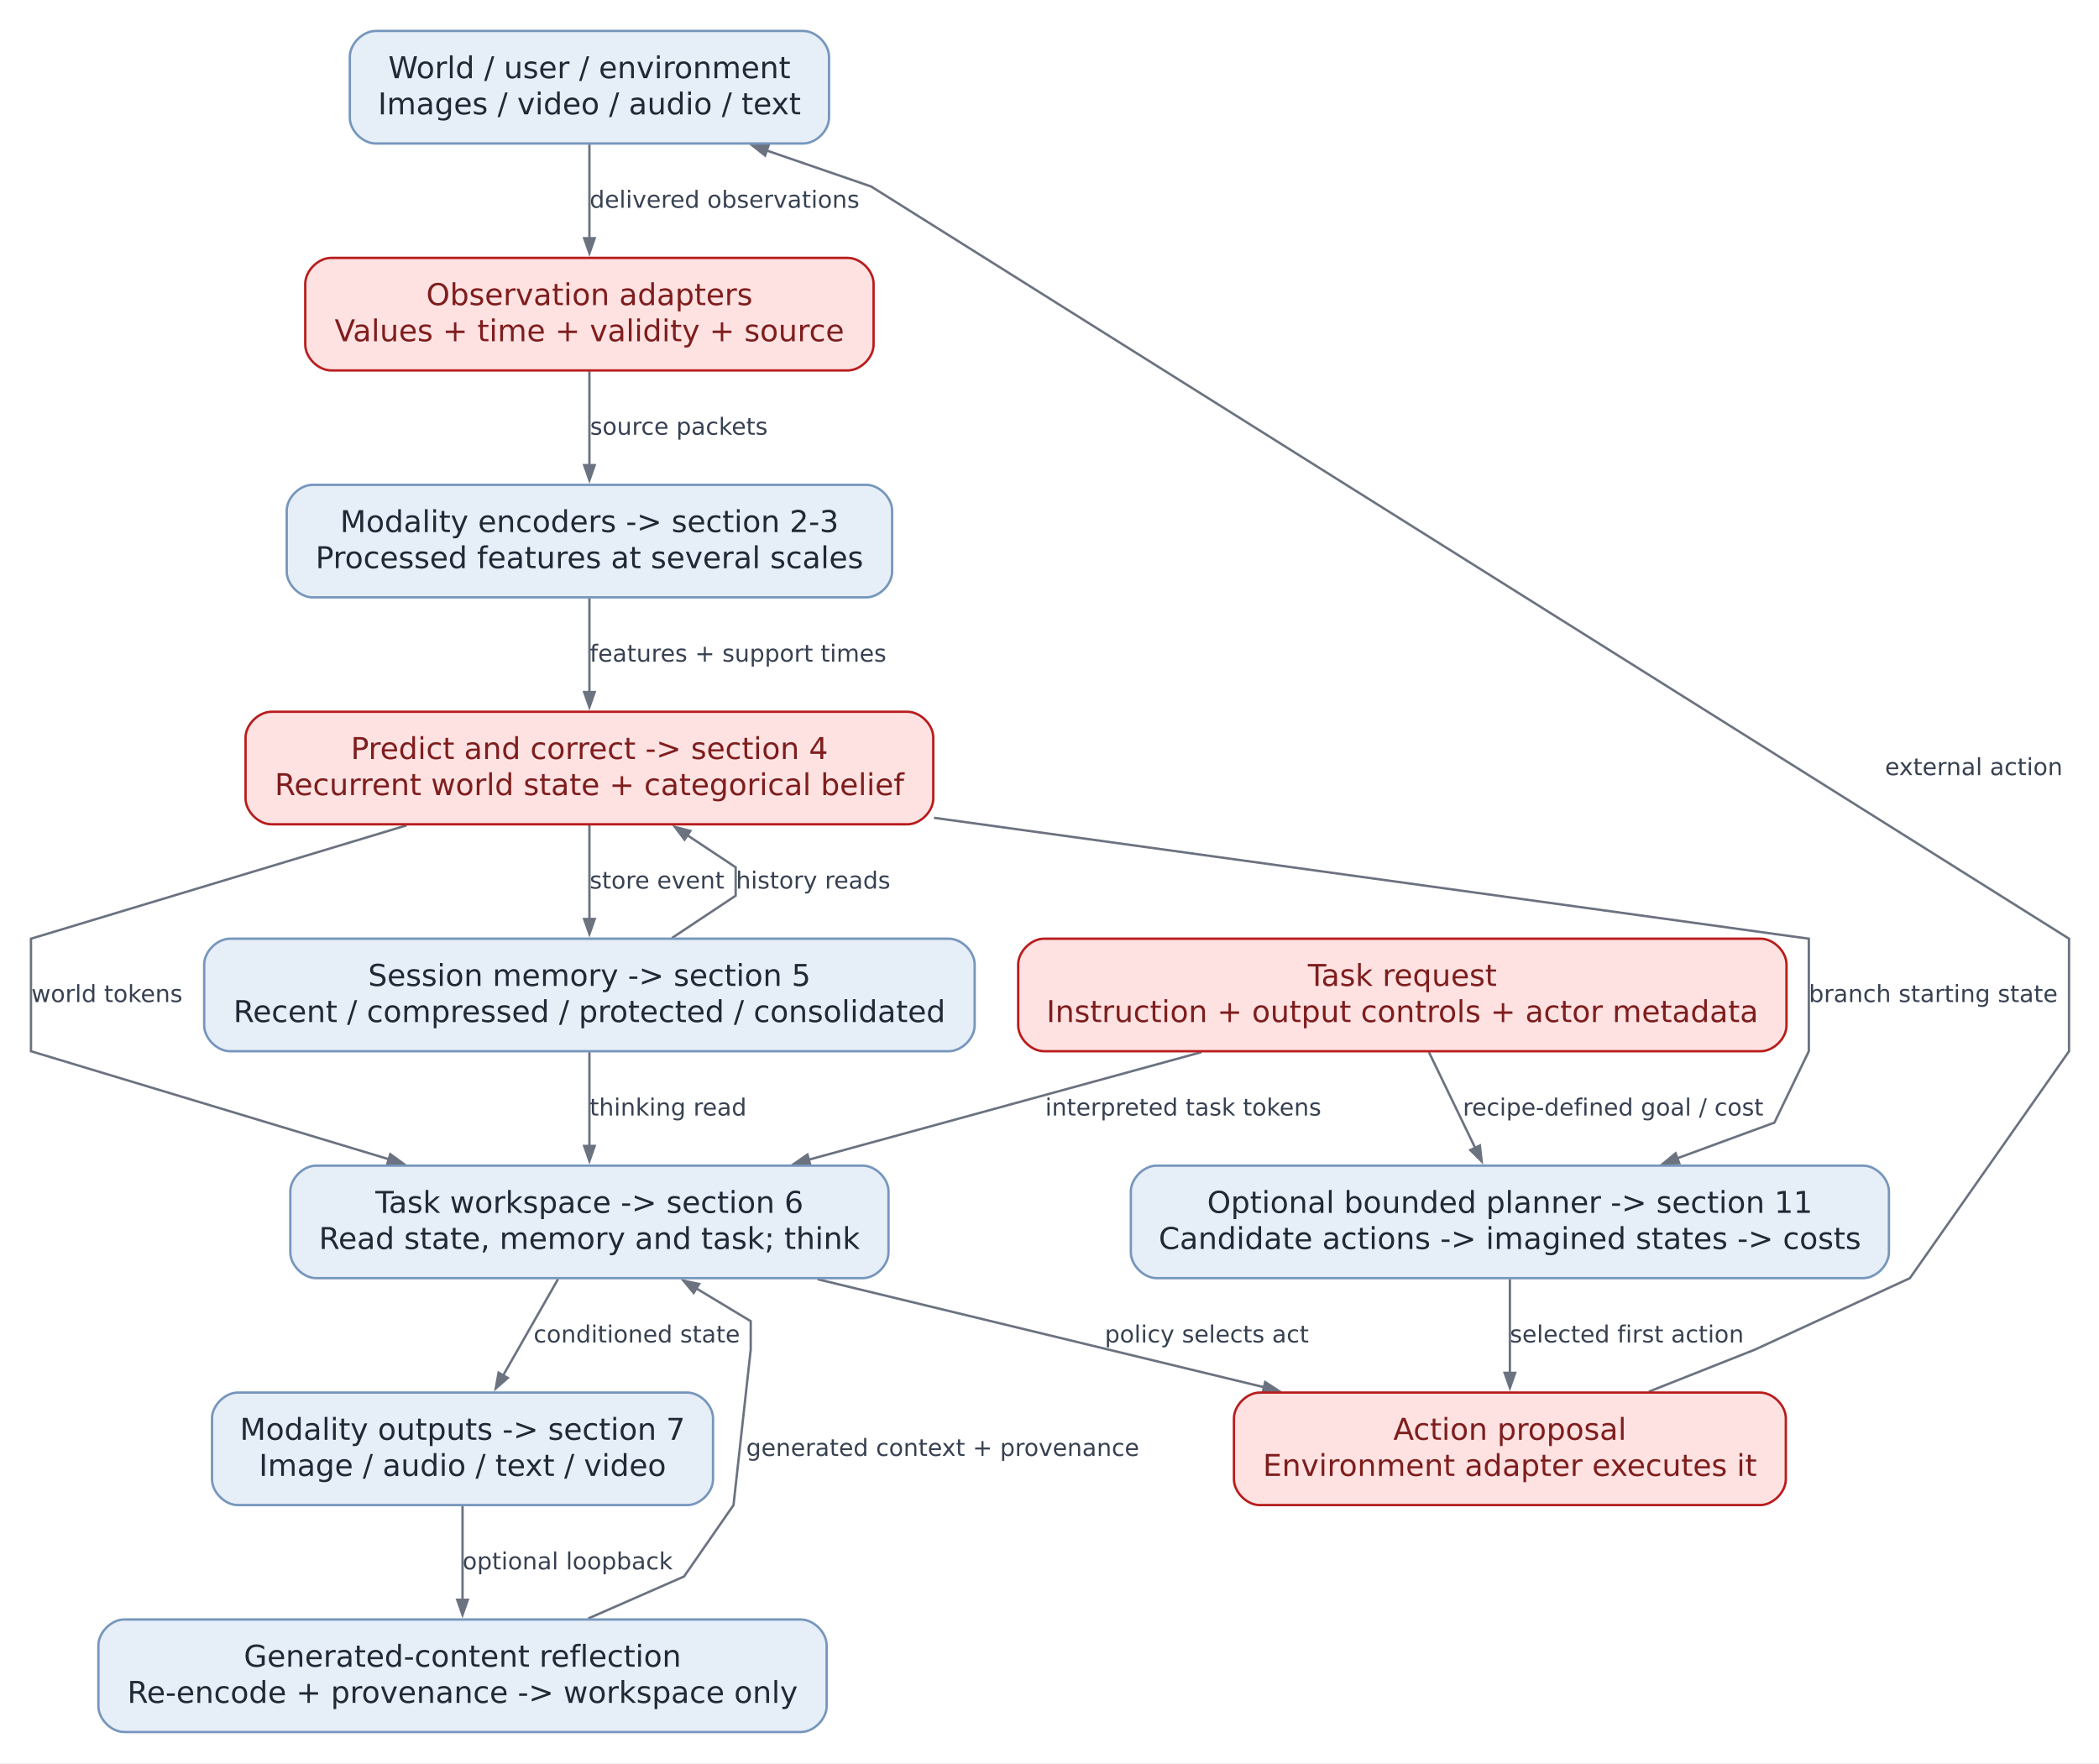
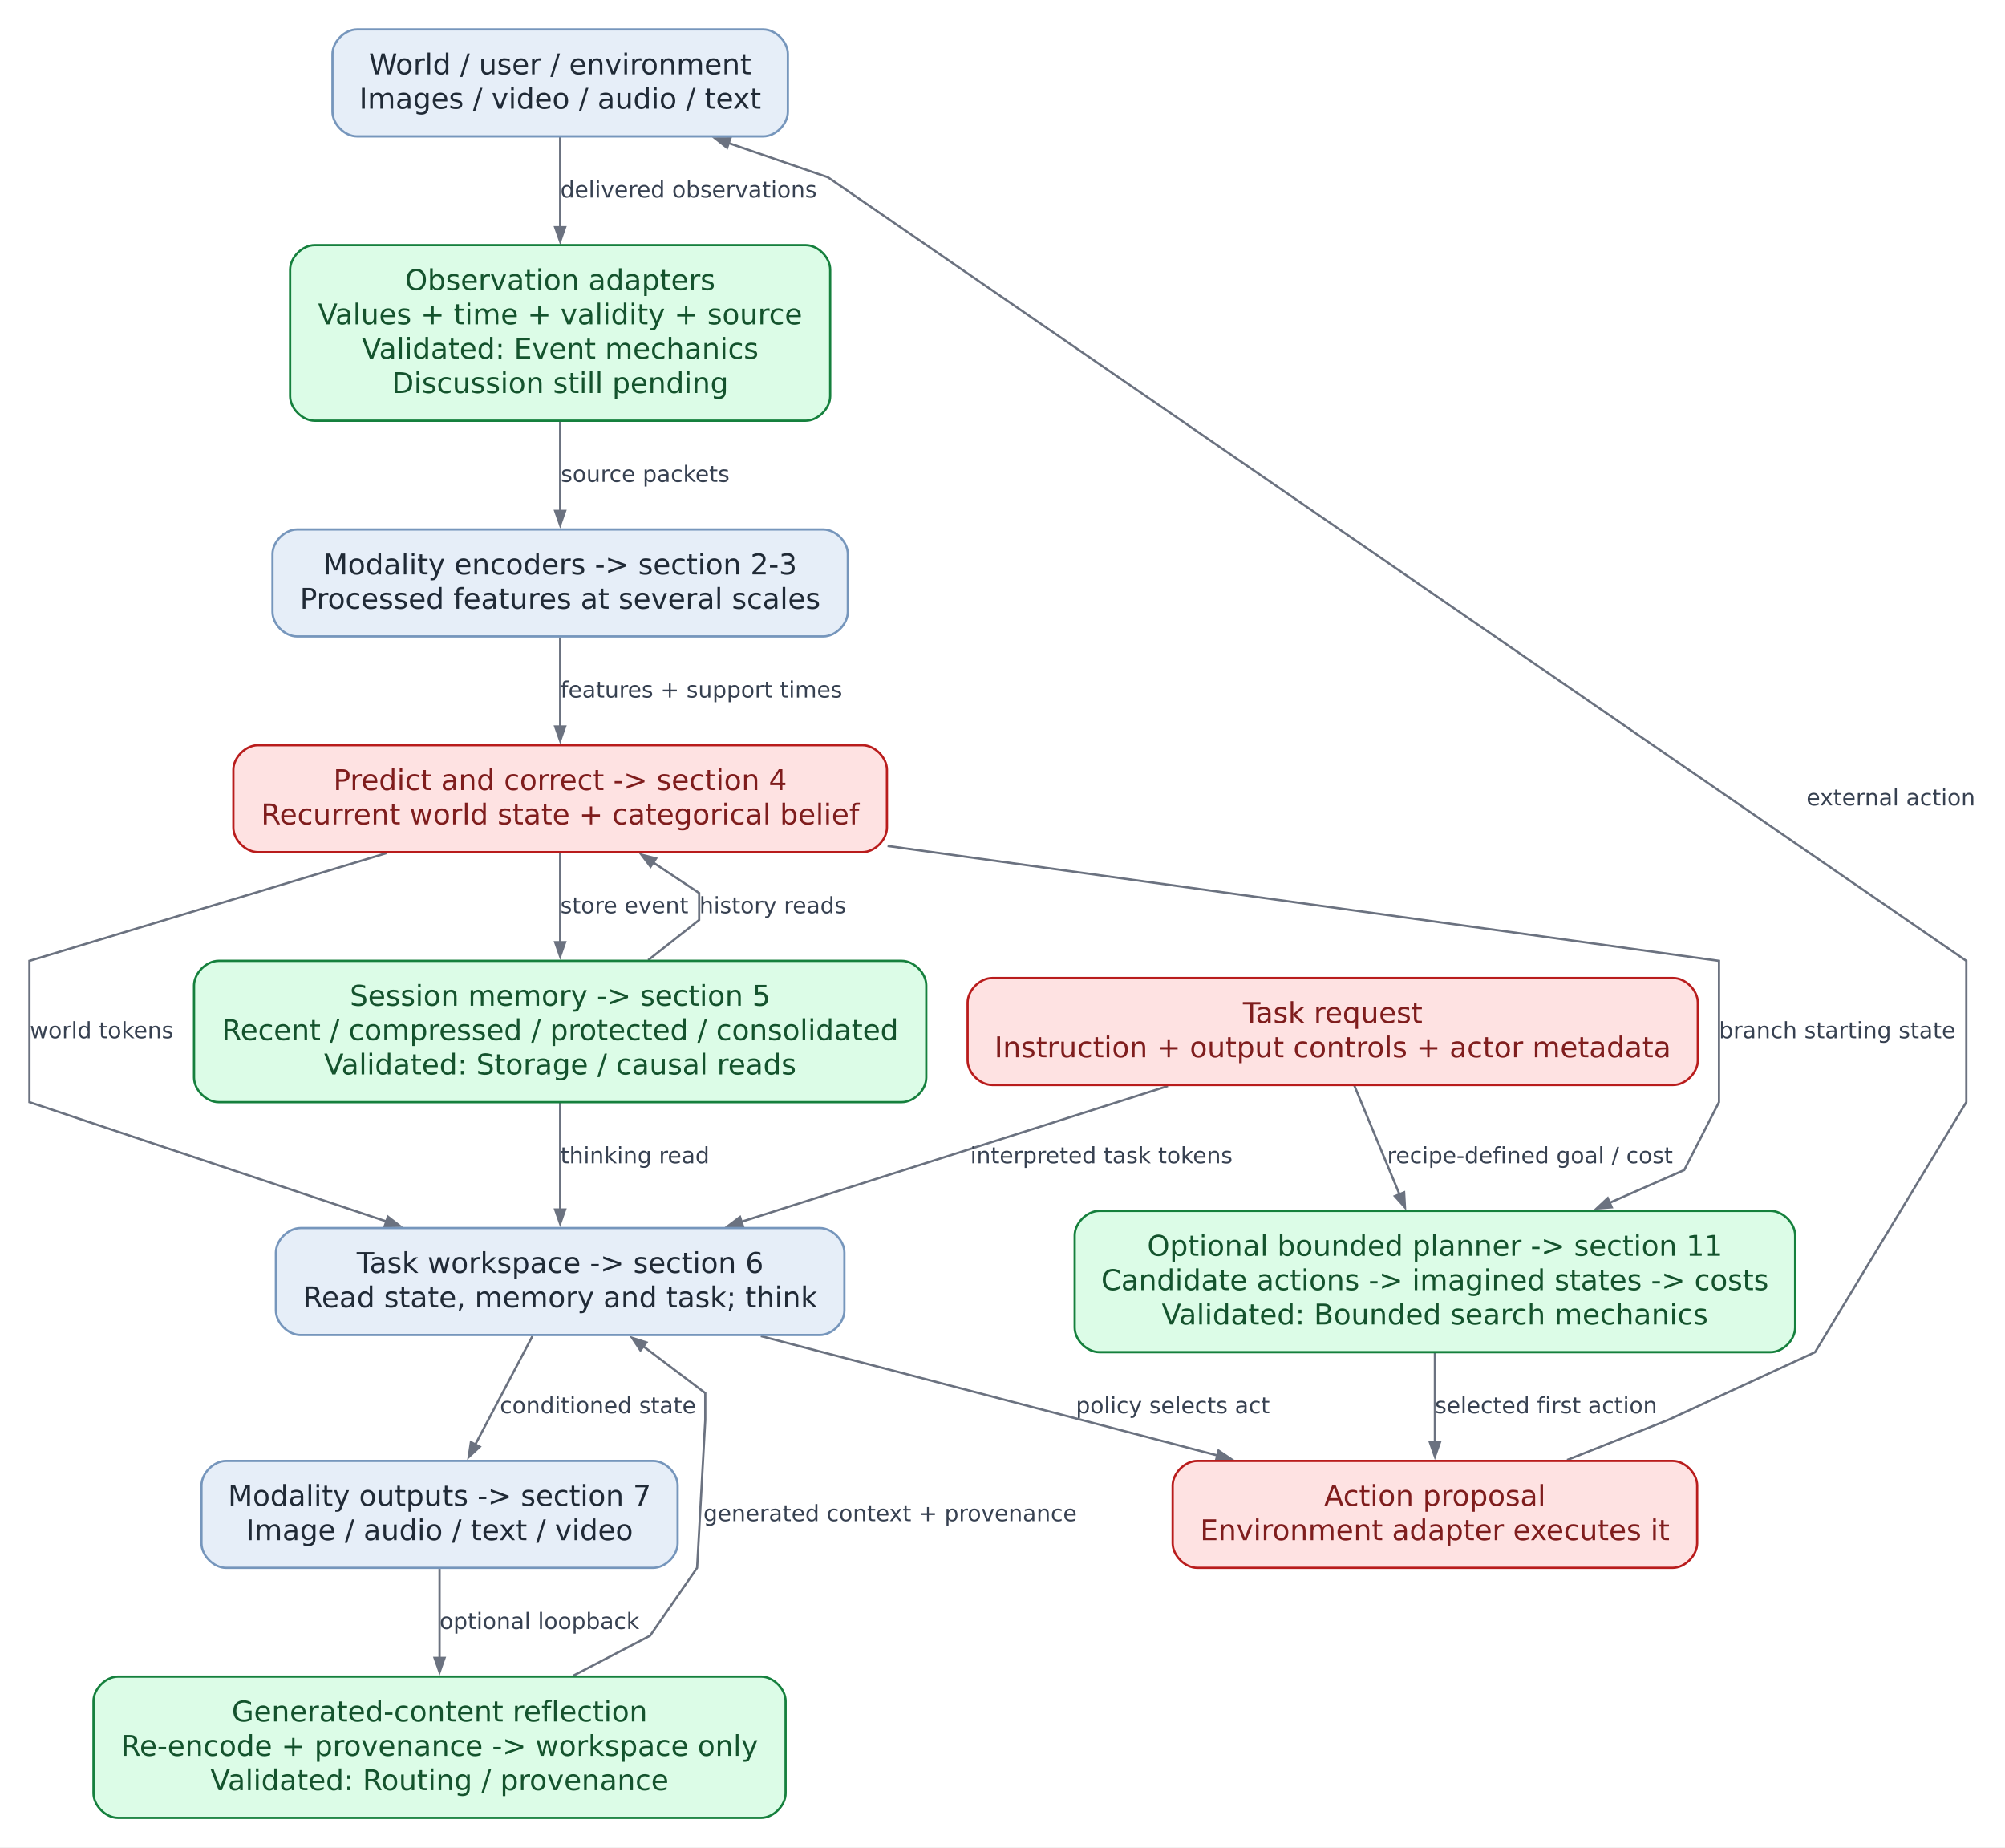
- <svg xmlns="http://www.w3.org/2000/svg" width="976pt" height="820pt" viewBox="0.00 0.00 976.00 820.00">
-   <g id="01-overview-graph0" class="graph" transform="scale(1 1) rotate(0) translate(14.4 805.36)">
-     <polygon fill="white" stroke="none" points="-14.4,14.4 -14.4,-805.36 962.07,-805.36 962.07,14.4 -14.4,14.4" />
+ <svg xmlns="http://www.w3.org/2000/svg" width="981pt" height="904pt" viewBox="0.00 0.00 981.00 904.00">
+   <g id="01-overview-graph0" class="graph" transform="scale(1 1) rotate(0) translate(14.4 889.36)">
+     <polygon fill="white" stroke="none" points="-14.4,14.4 -14.4,-889.36 966.65,-889.36 966.65,14.4 -14.4,14.4" />
    <g id="01-overview-edge1" class="edge">
-       <path fill="none" stroke="#6b7280" stroke-width="1.1" d="M259.67,-738.21C259.67,-725.02 259.67,-708.76 259.67,-694.5" />
-       <polygon fill="#6b7280" stroke="#6b7280" stroke-width="1.1" points="262.12,-694.6 259.67,-687.6 257.22,-694.6 262.12,-694.6" />
-       <text xml:space="preserve" text-anchor="middle" x="322.51" y="-708.74" font-family="DejaVu Sans" font-size="11.00" fill="#374151">delivered observations</text>
+       <path fill="none" stroke="#6b7280" stroke-width="1.1" d="M259.67,-822.28C259.67,-809.36 259.67,-793.21 259.67,-777.91" />
+       <polygon fill="#6b7280" stroke="#6b7280" stroke-width="1.1" points="262.12,-778.2 259.67,-771.2 257.22,-778.2 262.12,-778.2" />
+       <text xml:space="preserve" text-anchor="middle" x="322.51" y="-792.74" font-family="DejaVu Sans" font-size="11.00" fill="#374151">delivered observations</text>
    </g>
    <g id="01-overview-edge2" class="edge">
-       <path fill="none" stroke="#6b7280" stroke-width="1.1" d="M259.67,-632.69C259.67,-619.5 259.67,-603.24 259.67,-588.98" />
-       <polygon fill="#6b7280" stroke="#6b7280" stroke-width="1.1" points="262.12,-589.08 259.67,-582.08 257.22,-589.08 262.12,-589.08" />
-       <text xml:space="preserve" text-anchor="middle" x="301.28" y="-603.22" font-family="DejaVu Sans" font-size="11.00" fill="#374151">source packets</text>
+       <path fill="none" stroke="#6b7280" stroke-width="1.1" d="M259.67,-683.06C259.67,-668.74 259.67,-652.95 259.67,-639.35" />
+       <polygon fill="#6b7280" stroke="#6b7280" stroke-width="1.1" points="262.12,-639.43 259.67,-632.43 257.22,-639.43 262.12,-639.43" />
+       <text xml:space="preserve" text-anchor="middle" x="301.28" y="-653.62" font-family="DejaVu Sans" font-size="11.00" fill="#374151">source packets</text>
    </g>
    <g id="01-overview-edge3" class="edge">
-       <path fill="none" stroke="#6b7280" stroke-width="1.1" d="M259.67,-527.17C259.67,-513.98 259.67,-497.72 259.67,-483.46" />
-       <polygon fill="#6b7280" stroke="#6b7280" stroke-width="1.1" points="262.12,-483.56 259.67,-476.56 257.22,-483.56 262.12,-483.56" />
-       <text xml:space="preserve" text-anchor="middle" x="328.77" y="-497.7" font-family="DejaVu Sans" font-size="11.00" fill="#374151">features + support times</text>
+       <path fill="none" stroke="#6b7280" stroke-width="1.1" d="M259.67,-577.57C259.67,-564.38 259.67,-548.12 259.67,-533.86" />
+       <polygon fill="#6b7280" stroke="#6b7280" stroke-width="1.1" points="262.12,-533.96 259.67,-526.96 257.22,-533.96 262.12,-533.96" />
+       <text xml:space="preserve" text-anchor="middle" x="328.77" y="-548.1" font-family="DejaVu Sans" font-size="11.00" fill="#374151">features + support times</text>
    </g>
    <g id="01-overview-edge4" class="edge">
-       <path fill="none" stroke="#6b7280" stroke-width="1.1" d="M259.67,-421.65C259.67,-408.46 259.67,-392.2 259.67,-377.94" />
-       <polygon fill="#6b7280" stroke="#6b7280" stroke-width="1.1" points="262.12,-378.04 259.67,-371.04 257.22,-378.04 262.12,-378.04" />
-       <text xml:space="preserve" text-anchor="middle" x="291.11" y="-392.18" font-family="DejaVu Sans" font-size="11.00" fill="#374151">store event</text>
+       <path fill="none" stroke="#6b7280" stroke-width="1.1" d="M259.67,-471.96C259.67,-459.02 259.67,-442.97 259.67,-428.25" />
+       <polygon fill="#6b7280" stroke="#6b7280" stroke-width="1.1" points="262.12,-428.43 259.67,-421.43 257.22,-428.43 262.12,-428.43" />
+       <text xml:space="preserve" text-anchor="middle" x="291.11" y="-442.58" font-family="DejaVu Sans" font-size="11.00" fill="#374151">store event</text>
    </g>
    <g id="01-overview-edge6" class="edge">
-       <path fill="none" stroke="#6b7280" stroke-width="1.1" d="M174.64,-421.58C98.91,-398.73 0,-368.88 0,-368.88 0,-368.88 0,-316.56 0,-316.56 0,-316.56 92.08,-288.77 166.57,-266.29" />
-       <polygon fill="#6b7280" stroke="#6b7280" stroke-width="1.1" points="167.06,-268.71 173.05,-264.34 165.64,-264.02 167.06,-268.71" />
-       <text xml:space="preserve" text-anchor="middle" x="35.33" y="-339.42" font-family="DejaVu Sans" font-size="11.00" fill="#374151">world tokens</text>
+       <path fill="none" stroke="#6b7280" stroke-width="1.1" d="M174.64,-471.98C98.91,-449.13 0,-419.28 0,-419.28 0,-419.28 0,-350.16 0,-350.16 0,-350.16 98.9,-317.11 174.63,-291.81" />
+       <polygon fill="#6b7280" stroke="#6b7280" stroke-width="1.1" points="175.37,-294.15 181.23,-289.61 173.82,-289.5 175.37,-294.15" />
+       <text xml:space="preserve" text-anchor="middle" x="35.33" y="-381.42" font-family="DejaVu Sans" font-size="11.00" fill="#374151">world tokens</text>
    </g>
    <g id="01-overview-edge11" class="edge">
-       <path fill="none" stroke="#6b7280" stroke-width="1.1" d="M419.87,-425.1C587.54,-401.93 826.67,-368.88 826.67,-368.88 826.67,-368.88 826.67,-316.56 826.67,-316.56 826.67,-316.56 810.67,-283.36 810.67,-283.36 810.67,-283.36 789.93,-275.75 765.48,-266.77" />
-       <polygon fill="#6b7280" stroke="#6b7280" stroke-width="1.1" points="766.41,-264.5 759,-264.39 764.72,-269.1 766.41,-264.5" />
-       <text xml:space="preserve" text-anchor="middle" x="884.53" y="-339.42" font-family="DejaVu Sans" font-size="11.00" fill="#374151">branch starting state</text>
+       <path fill="none" stroke="#6b7280" stroke-width="1.1" d="M419.87,-475.5C587.54,-452.33 826.67,-419.28 826.67,-419.28 826.67,-419.28 826.67,-350.16 826.67,-350.16 826.67,-350.16 809.67,-316.96 809.67,-316.96 809.67,-316.96 793.54,-309.88 773.02,-300.87" />
+       <polygon fill="#6b7280" stroke="#6b7280" stroke-width="1.1" points="774.2,-298.71 766.8,-298.14 772.23,-303.2 774.2,-298.71" />
+       <text xml:space="preserve" text-anchor="middle" x="884.53" y="-381.42" font-family="DejaVu Sans" font-size="11.00" fill="#374151">branch starting state</text>
    </g>
    <g id="01-overview-edge5" class="edge">
-       <path fill="none" stroke="#6b7280" stroke-width="1.1" d="M298.04,-369.2C313.46,-379.45 327.67,-388.88 327.67,-388.88 327.67,-388.88 327.67,-402.08 327.67,-402.08 327.67,-402.08 317.56,-408.8 305.13,-417.05" />
-       <polygon fill="#6b7280" stroke="#6b7280" stroke-width="1.1" points="303.9,-414.92 299.43,-420.84 306.61,-419 303.9,-414.92" />
-       <text xml:space="preserve" text-anchor="middle" x="363.7" y="-392.18" font-family="DejaVu Sans" font-size="11.00" fill="#374151">history reads</text>
+       <path fill="none" stroke="#6b7280" stroke-width="1.1" d="M302.73,-419.64C316.23,-430.27 327.67,-439.28 327.67,-439.28 327.67,-439.28 327.67,-452.48 327.67,-452.48 327.67,-452.48 317.56,-459.2 305.13,-467.45" />
+       <polygon fill="#6b7280" stroke="#6b7280" stroke-width="1.1" points="303.9,-465.32 299.43,-471.24 306.61,-469.4 303.9,-465.32" />
+       <text xml:space="preserve" text-anchor="middle" x="363.7" y="-442.58" font-family="DejaVu Sans" font-size="11.00" fill="#374151">history reads</text>
    </g>
    <g id="01-overview-edge7" class="edge">
-       <path fill="none" stroke="#6b7280" stroke-width="1.1" d="M259.67,-316.13C259.67,-302.94 259.67,-286.68 259.67,-272.42" />
-       <polygon fill="#6b7280" stroke="#6b7280" stroke-width="1.1" points="262.12,-272.52 259.67,-265.52 257.22,-272.52 262.12,-272.52" />
-       <text xml:space="preserve" text-anchor="middle" x="296.27" y="-286.66" font-family="DejaVu Sans" font-size="11.00" fill="#374151">thinking read</text>
+       <path fill="none" stroke="#6b7280" stroke-width="1.1" d="M259.67,-349.88C259.67,-333.43 259.67,-313.7 259.67,-297.25" />
+       <polygon fill="#6b7280" stroke="#6b7280" stroke-width="1.1" points="262.12,-297.64 259.67,-290.64 257.22,-297.64 262.12,-297.64" />
+       <text xml:space="preserve" text-anchor="middle" x="296.27" y="-320.26" font-family="DejaVu Sans" font-size="11.00" fill="#374151">thinking read</text>
    </g>
    <g id="01-overview-edge9" class="edge">
-       <path fill="none" stroke="#6b7280" stroke-width="1.1" d="M245.08,-210.61C237.35,-197.05 227.77,-180.23 219.49,-165.7" />
-       <polygon fill="#6b7280" stroke="#6b7280" stroke-width="1.1" points="221.71,-164.65 216.11,-159.78 217.45,-167.07 221.71,-164.65" />
-       <text xml:space="preserve" text-anchor="middle" x="281.69" y="-181.14" font-family="DejaVu Sans" font-size="11.00" fill="#374151">conditioned state</text>
+       <path fill="none" stroke="#6b7280" stroke-width="1.1" d="M246.13,-235.72C237.81,-219.94 227.07,-199.56 218.11,-182.57" />
+       <polygon fill="#6b7280" stroke="#6b7280" stroke-width="1.1" points="220.35,-181.56 214.92,-176.51 216.01,-183.84 220.35,-181.56" />
+       <text xml:space="preserve" text-anchor="middle" x="278.15" y="-197.94" font-family="DejaVu Sans" font-size="11.00" fill="#374151">conditioned state</text>
    </g>
    <g id="01-overview-edge10" class="edge">
-       <path fill="none" stroke="#6b7280" stroke-width="1.1" d="M365.74,-210.54C428.89,-195.27 509.03,-175.89 573.55,-160.28" />
-       <polygon fill="#6b7280" stroke="#6b7280" stroke-width="1.1" points="573.89,-162.72 580.12,-158.69 572.74,-157.96 573.89,-162.72" />
-       <text xml:space="preserve" text-anchor="middle" x="546.74" y="-181.14" font-family="DejaVu Sans" font-size="11.00" fill="#374151">policy selects act</text>
+       <path fill="none" stroke="#6b7280" stroke-width="1.1" d="M357.86,-235.72C424.62,-218.27 512.9,-195.18 581.32,-177.29" />
+       <polygon fill="#6b7280" stroke="#6b7280" stroke-width="1.1" points="581.8,-179.7 587.95,-175.56 580.56,-174.96 581.8,-179.7" />
+       <text xml:space="preserve" text-anchor="middle" x="559.45" y="-197.94" font-family="DejaVu Sans" font-size="11.00" fill="#374151">policy selects act</text>
    </g>
    <g id="01-overview-edge8" class="edge">
-       <path fill="none" stroke="#6b7280" stroke-width="1.1" d="M544.23,-316.13C488.8,-300.95 418.49,-281.7 361.63,-266.12" />
-       <polygon fill="#6b7280" stroke="#6b7280" stroke-width="1.1" points="362.35,-263.78 354.95,-264.29 361.05,-268.51 362.35,-263.78" />
-       <text xml:space="preserve" text-anchor="middle" x="535.8" y="-286.66" font-family="DejaVu Sans" font-size="11.00" fill="#374151">interpreted task tokens</text>
+       <path fill="none" stroke="#6b7280" stroke-width="1.1" d="M557.04,-358.06C495.7,-338.53 411.36,-311.68 348.16,-291.57" />
+       <polygon fill="#6b7280" stroke="#6b7280" stroke-width="1.1" points="349.17,-289.32 341.76,-289.53 347.68,-293.99 349.17,-289.32" />
+       <text xml:space="preserve" text-anchor="middle" x="524.5" y="-320.26" font-family="DejaVu Sans" font-size="11.00" fill="#374151">interpreted task tokens</text>
    </g>
    <g id="01-overview-edge12" class="edge">
-       <path fill="none" stroke="#6b7280" stroke-width="1.1" d="M650.03,-316.13C656.52,-302.69 664.55,-286.06 671.53,-271.62" />
-       <polygon fill="#6b7280" stroke="#6b7280" stroke-width="1.1" points="673.71,-272.72 674.55,-265.35 669.3,-270.59 673.71,-272.72" />
-       <text xml:space="preserve" text-anchor="middle" x="735.68" y="-286.66" font-family="DejaVu Sans" font-size="11.00" fill="#374151">recipe-defined goal / cost</text>
+       <path fill="none" stroke="#6b7280" stroke-width="1.1" d="M648.27,-358.2C654.68,-342.77 663.02,-322.72 670.36,-305.04" />
+       <polygon fill="#6b7280" stroke="#6b7280" stroke-width="1.1" points="672.6,-306.05 673.02,-298.64 668.07,-304.17 672.6,-306.05" />
+       <text xml:space="preserve" text-anchor="middle" x="734.19" y="-320.26" font-family="DejaVu Sans" font-size="11.00" fill="#374151">recipe-defined goal / cost</text>
    </g>
    <g id="01-overview-edge13" class="edge">
-       <path fill="none" stroke="#6b7280" stroke-width="1.1" d="M687.67,-210.61C687.67,-197.42 687.67,-181.16 687.67,-166.9" />
-       <polygon fill="#6b7280" stroke="#6b7280" stroke-width="1.1" points="690.12,-167 687.67,-160 685.22,-167 690.12,-167" />
-       <text xml:space="preserve" text-anchor="middle" x="742.06" y="-181.14" font-family="DejaVu Sans" font-size="11.00" fill="#374151">selected first action</text>
+       <path fill="none" stroke="#6b7280" stroke-width="1.1" d="M687.67,-227.52C687.67,-213.56 687.67,-197.42 687.67,-183.45" />
+       <polygon fill="#6b7280" stroke="#6b7280" stroke-width="1.1" points="690.12,-183.73 687.67,-176.73 685.22,-183.74 690.12,-183.73" />
+       <text xml:space="preserve" text-anchor="middle" x="742.06" y="-197.94" font-family="DejaVu Sans" font-size="11.00" fill="#374151">selected first action</text>
    </g>
    <g id="01-overview-edge15" class="edge">
-       <path fill="none" stroke="#6b7280" stroke-width="1.1" d="M200.67,-105.09C200.67,-91.9 200.67,-75.64 200.67,-61.38" />
-       <polygon fill="#6b7280" stroke="#6b7280" stroke-width="1.1" points="203.12,-61.48 200.67,-54.48 198.22,-61.48 203.12,-61.48" />
-       <text xml:space="preserve" text-anchor="middle" x="249.53" y="-75.62" font-family="DejaVu Sans" font-size="11.00" fill="#374151">optional loopback</text>
+       <path fill="none" stroke="#6b7280" stroke-width="1.1" d="M200.67,-121.8C200.67,-108.86 200.67,-92.81 200.67,-78.09" />
+       <polygon fill="#6b7280" stroke="#6b7280" stroke-width="1.1" points="203.12,-78.27 200.67,-71.27 198.22,-78.27 203.12,-78.27" />
+       <text xml:space="preserve" text-anchor="middle" x="249.53" y="-92.42" font-family="DejaVu Sans" font-size="11.00" fill="#374151">optional loopback</text>
    </g>
    <g id="01-overview-edge14" class="edge">
-       <path fill="none" stroke="#6b7280" stroke-width="1.1" d="M752.33,-158.29C778.06,-168.49 801.67,-177.84 801.67,-177.84 801.67,-177.84 873.67,-211.04 873.67,-211.04 873.67,-211.04 947.67,-316.56 947.67,-316.56 947.67,-316.56 947.67,-368.88 947.67,-368.88 947.67,-368.88 390.67,-718.64 390.67,-718.64 390.67,-718.64 368.19,-726.39 341.86,-735.46" />
-       <polygon fill="#6b7280" stroke="#6b7280" stroke-width="1.1" points="341.36,-733.04 335.54,-737.64 342.96,-737.68 341.36,-733.04" />
-       <text xml:space="preserve" text-anchor="middle" x="903.39" y="-444.94" font-family="DejaVu Sans" font-size="11.00" fill="#374151">external action</text>
+       <path fill="none" stroke="#6b7280" stroke-width="1.1" d="M752.33,-175.09C778.06,-185.29 801.67,-194.64 801.67,-194.64 801.67,-194.64 873.67,-227.84 873.67,-227.84 873.67,-227.84 947.67,-350.16 947.67,-350.16 947.67,-350.16 947.67,-419.28 947.67,-419.28 947.67,-419.28 390.67,-802.64 390.67,-802.64 390.67,-802.64 368.19,-810.39 341.86,-819.46" />
+       <polygon fill="#6b7280" stroke="#6b7280" stroke-width="1.1" points="341.36,-817.04 335.54,-821.64 342.96,-821.68 341.36,-817.04" />
+       <text xml:space="preserve" text-anchor="middle" x="910.74" y="-495.34" font-family="DejaVu Sans" font-size="11.00" fill="#374151">external action</text>
    </g>
    <g id="01-overview-edge16" class="edge">
-       <path fill="none" stroke="#6b7280" stroke-width="1.1" d="M259.09,-52.77C282.34,-62.97 303.67,-72.32 303.67,-72.32 303.67,-72.32 326.67,-105.52 326.67,-105.52 326.67,-105.52 334.67,-177.84 334.67,-177.84 334.67,-177.84 334.67,-191.04 334.67,-191.04 334.67,-191.04 323.1,-198.01 309.05,-206.47" />
-       <polygon fill="#6b7280" stroke="#6b7280" stroke-width="1.1" points="308.15,-204.15 303.42,-209.86 310.68,-208.35 308.15,-204.15" />
-       <text xml:space="preserve" text-anchor="middle" x="423.95" y="-128.38" font-family="DejaVu Sans" font-size="11.00" fill="#374151">generated context + provenance</text>
+       <path fill="none" stroke="#6b7280" stroke-width="1.1" d="M266.19,-69.63C286.5,-80.2 303.67,-89.12 303.67,-89.12 303.67,-89.12 326.67,-122.32 326.67,-122.32 326.67,-122.32 330.67,-194.64 330.67,-194.64 330.67,-194.64 330.67,-207.84 330.67,-207.84 330.67,-207.84 316.22,-218.74 300.35,-230.71" />
+       <polygon fill="#6b7280" stroke="#6b7280" stroke-width="1.1" points="298.95,-228.7 294.83,-234.87 301.9,-232.61 298.95,-228.7" />
+       <text xml:space="preserve" text-anchor="middle" x="421.1" y="-145.18" font-family="DejaVu Sans" font-size="11.00" fill="#374151">generated context + provenance</text>
    </g>
    <g id="01-overview-node1" class="node">
-       <path fill="#e6eef8" stroke="#7696bc" stroke-width="1.1" d="M359.08,-790.96C359.08,-790.96 160.26,-790.96 160.26,-790.96 154.26,-790.96 148.26,-784.96 148.26,-778.96 148.26,-778.96 148.26,-750.64 148.26,-750.64 148.26,-744.64 154.26,-738.64 160.26,-738.64 160.26,-738.64 359.08,-738.64 359.08,-738.64 365.08,-738.64 371.08,-744.64 371.08,-750.64 371.08,-750.64 371.08,-778.96 371.08,-778.96 371.08,-784.96 365.08,-790.96 359.08,-790.96" />
-       <text xml:space="preserve" text-anchor="middle" x="259.67" y="-769" font-family="DejaVu Sans" font-size="14.00" fill="#202a36">World / user / environment</text>
-       <text xml:space="preserve" text-anchor="middle" x="259.67" y="-752.2" font-family="DejaVu Sans" font-size="14.00" fill="#202a36">Images / video / audio / text</text>
+       <path fill="#e6eef8" stroke="#7696bc" stroke-width="1.1" d="M359.08,-874.96C359.08,-874.96 160.26,-874.96 160.26,-874.96 154.26,-874.96 148.26,-868.96 148.26,-862.96 148.26,-862.96 148.26,-834.64 148.26,-834.64 148.26,-828.64 154.26,-822.64 160.26,-822.64 160.26,-822.64 359.08,-822.64 359.08,-822.64 365.08,-822.64 371.08,-828.64 371.08,-834.64 371.08,-834.64 371.08,-862.96 371.08,-862.96 371.08,-868.96 365.08,-874.96 359.08,-874.96" />
+       <text xml:space="preserve" text-anchor="middle" x="259.67" y="-853" font-family="DejaVu Sans" font-size="14.00" fill="#202a36">World / user / environment</text>
+       <text xml:space="preserve" text-anchor="middle" x="259.67" y="-836.2" font-family="DejaVu Sans" font-size="14.00" fill="#202a36">Images / video / audio / text</text>
    </g>
    <g id="01-overview-node2" class="node">
-       <path fill="#fee2e2" stroke="#b91c1c" stroke-width="1.1" d="M379.8,-685.44C379.8,-685.44 139.54,-685.44 139.54,-685.44 133.54,-685.44 127.54,-679.44 127.54,-673.44 127.54,-673.44 127.54,-645.12 127.54,-645.12 127.54,-639.12 133.54,-633.12 139.54,-633.12 139.54,-633.12 379.8,-633.12 379.8,-633.12 385.8,-633.12 391.8,-639.12 391.8,-645.12 391.8,-645.12 391.8,-673.44 391.8,-673.44 391.8,-679.44 385.8,-685.44 379.8,-685.44" />
-       <text xml:space="preserve" text-anchor="middle" x="259.67" y="-663.48" font-family="DejaVu Sans" font-size="14.00" fill="#7f1d1d">Observation adapters</text>
-       <text xml:space="preserve" text-anchor="middle" x="259.67" y="-646.68" font-family="DejaVu Sans" font-size="14.00" fill="#7f1d1d">Values + time + validity + source</text>
+       <path fill="#dcfce7" stroke="#15803d" stroke-width="1.1" d="M379.8,-769.44C379.8,-769.44 139.54,-769.44 139.54,-769.44 133.54,-769.44 127.54,-763.44 127.54,-757.44 127.54,-757.44 127.54,-695.52 127.54,-695.52 127.54,-689.52 133.54,-683.52 139.54,-683.52 139.54,-683.52 379.8,-683.52 379.8,-683.52 385.8,-683.52 391.8,-689.52 391.8,-695.52 391.8,-695.52 391.8,-757.44 391.8,-757.44 391.8,-763.44 385.8,-769.44 379.8,-769.44" />
+       <text xml:space="preserve" text-anchor="middle" x="259.67" y="-747.48" font-family="DejaVu Sans" font-size="14.00" fill="#14532d">Observation adapters</text>
+       <text xml:space="preserve" text-anchor="middle" x="259.67" y="-730.68" font-family="DejaVu Sans" font-size="14.00" fill="#14532d">Values + time + validity + source</text>
+       <text xml:space="preserve" text-anchor="middle" x="259.67" y="-713.88" font-family="DejaVu Sans" font-size="14.00" fill="#14532d">Validated: Event mechanics</text>
+       <text xml:space="preserve" text-anchor="middle" x="259.67" y="-697.08" font-family="DejaVu Sans" font-size="14.00" fill="#14532d">Discussion still pending</text>
    </g>
    <g id="01-overview-node3" class="node">
-       <path fill="#e6eef8" stroke="#7696bc" stroke-width="1.1" d="M388.42,-579.92C388.42,-579.92 130.92,-579.92 130.92,-579.92 124.92,-579.92 118.92,-573.92 118.92,-567.92 118.92,-567.92 118.92,-539.6 118.92,-539.6 118.92,-533.6 124.92,-527.6 130.92,-527.6 130.92,-527.6 388.42,-527.6 388.42,-527.6 394.42,-527.6 400.42,-533.6 400.42,-539.6 400.42,-539.6 400.42,-567.92 400.42,-567.92 400.42,-573.92 394.42,-579.92 388.42,-579.92" />
-       <text xml:space="preserve" text-anchor="middle" x="259.67" y="-557.96" font-family="DejaVu Sans" font-size="14.00" fill="#202a36">Modality encoders -&gt; section 2-3</text>
-       <text xml:space="preserve" text-anchor="middle" x="259.67" y="-541.16" font-family="DejaVu Sans" font-size="14.00" fill="#202a36">Processed features at several scales</text>
+       <path fill="#e6eef8" stroke="#7696bc" stroke-width="1.1" d="M388.42,-630.32C388.42,-630.32 130.92,-630.32 130.92,-630.32 124.92,-630.32 118.92,-624.32 118.92,-618.32 118.92,-618.32 118.92,-590 118.92,-590 118.92,-584 124.92,-578 130.92,-578 130.92,-578 388.42,-578 388.42,-578 394.42,-578 400.42,-584 400.42,-590 400.42,-590 400.42,-618.32 400.42,-618.32 400.42,-624.32 394.42,-630.32 388.42,-630.32" />
+       <text xml:space="preserve" text-anchor="middle" x="259.67" y="-608.36" font-family="DejaVu Sans" font-size="14.00" fill="#202a36">Modality encoders -&gt; section 2-3</text>
+       <text xml:space="preserve" text-anchor="middle" x="259.67" y="-591.56" font-family="DejaVu Sans" font-size="14.00" fill="#202a36">Processed features at several scales</text>
    </g>
    <g id="01-overview-node4" class="node">
-       <path fill="#fee2e2" stroke="#b91c1c" stroke-width="1.1" d="M407.56,-474.4C407.56,-474.4 111.78,-474.4 111.78,-474.4 105.78,-474.4 99.78,-468.4 99.78,-462.4 99.78,-462.4 99.78,-434.08 99.78,-434.08 99.78,-428.08 105.78,-422.08 111.78,-422.08 111.78,-422.08 407.56,-422.08 407.56,-422.08 413.56,-422.08 419.56,-428.08 419.56,-434.08 419.56,-434.08 419.56,-462.4 419.56,-462.4 419.56,-468.4 413.56,-474.4 407.56,-474.4" />
-       <text xml:space="preserve" text-anchor="middle" x="259.67" y="-452.44" font-family="DejaVu Sans" font-size="14.00" fill="#7f1d1d">Predict and correct -&gt; section 4</text>
-       <text xml:space="preserve" text-anchor="middle" x="259.67" y="-435.64" font-family="DejaVu Sans" font-size="14.00" fill="#7f1d1d">Recurrent world state + categorical belief</text>
+       <path fill="#fee2e2" stroke="#b91c1c" stroke-width="1.1" d="M407.56,-524.8C407.56,-524.8 111.78,-524.8 111.78,-524.8 105.78,-524.8 99.78,-518.8 99.78,-512.8 99.78,-512.8 99.78,-484.48 99.78,-484.48 99.78,-478.48 105.78,-472.48 111.78,-472.48 111.78,-472.48 407.56,-472.48 407.56,-472.48 413.56,-472.48 419.56,-478.48 419.56,-484.48 419.56,-484.48 419.56,-512.8 419.56,-512.8 419.56,-518.8 413.56,-524.8 407.56,-524.8" />
+       <text xml:space="preserve" text-anchor="middle" x="259.67" y="-502.84" font-family="DejaVu Sans" font-size="14.00" fill="#7f1d1d">Predict and correct -&gt; section 4</text>
+       <text xml:space="preserve" text-anchor="middle" x="259.67" y="-486.04" font-family="DejaVu Sans" font-size="14.00" fill="#7f1d1d">Recurrent world state + categorical belief</text>
    </g>
    <g id="01-overview-node5" class="node">
-       <path fill="#e6eef8" stroke="#7696bc" stroke-width="1.1" d="M426.8,-368.88C426.8,-368.88 92.54,-368.88 92.54,-368.88 86.54,-368.88 80.54,-362.88 80.54,-356.88 80.54,-356.88 80.54,-328.56 80.54,-328.56 80.54,-322.56 86.54,-316.56 92.54,-316.56 92.54,-316.56 426.8,-316.56 426.8,-316.56 432.8,-316.56 438.8,-322.56 438.8,-328.56 438.8,-328.56 438.8,-356.88 438.8,-356.88 438.8,-362.88 432.8,-368.88 426.8,-368.88" />
-       <text xml:space="preserve" text-anchor="middle" x="259.67" y="-346.92" font-family="DejaVu Sans" font-size="14.00" fill="#202a36">Session memory -&gt; section 5</text>
-       <text xml:space="preserve" text-anchor="middle" x="259.67" y="-330.12" font-family="DejaVu Sans" font-size="14.00" fill="#202a36">Recent / compressed / protected / consolidated</text>
+       <path fill="#dcfce7" stroke="#15803d" stroke-width="1.1" d="M426.8,-419.28C426.8,-419.28 92.54,-419.28 92.54,-419.28 86.54,-419.28 80.54,-413.28 80.54,-407.28 80.54,-407.28 80.54,-362.16 80.54,-362.16 80.54,-356.16 86.54,-350.16 92.54,-350.16 92.54,-350.16 426.8,-350.16 426.8,-350.16 432.8,-350.16 438.8,-356.16 438.8,-362.16 438.8,-362.16 438.8,-407.28 438.8,-407.28 438.8,-413.28 432.8,-419.28 426.8,-419.28" />
+       <text xml:space="preserve" text-anchor="middle" x="259.67" y="-397.32" font-family="DejaVu Sans" font-size="14.00" fill="#14532d">Session memory -&gt; section 5</text>
+       <text xml:space="preserve" text-anchor="middle" x="259.67" y="-380.52" font-family="DejaVu Sans" font-size="14.00" fill="#14532d">Recent / compressed / protected / consolidated</text>
+       <text xml:space="preserve" text-anchor="middle" x="259.67" y="-363.72" font-family="DejaVu Sans" font-size="14.00" fill="#14532d">Validated: Storage / causal reads</text>
    </g>
    <g id="01-overview-node6" class="node">
-       <path fill="#e6eef8" stroke="#7696bc" stroke-width="1.1" d="M386.74,-263.36C386.74,-263.36 132.59,-263.36 132.59,-263.36 126.59,-263.36 120.59,-257.36 120.59,-251.36 120.59,-251.36 120.59,-223.04 120.59,-223.04 120.59,-217.04 126.59,-211.04 132.59,-211.04 132.59,-211.04 386.74,-211.04 386.74,-211.04 392.74,-211.04 398.74,-217.04 398.74,-223.04 398.74,-223.04 398.74,-251.36 398.74,-251.36 398.74,-257.36 392.74,-263.36 386.74,-263.36" />
-       <text xml:space="preserve" text-anchor="middle" x="259.67" y="-241.4" font-family="DejaVu Sans" font-size="14.00" fill="#202a36">Task workspace -&gt; section 6</text>
-       <text xml:space="preserve" text-anchor="middle" x="259.67" y="-224.6" font-family="DejaVu Sans" font-size="14.00" fill="#202a36">Read state, memory and task; think</text>
+       <path fill="#e6eef8" stroke="#7696bc" stroke-width="1.1" d="M386.74,-288.56C386.74,-288.56 132.59,-288.56 132.59,-288.56 126.59,-288.56 120.59,-282.56 120.59,-276.56 120.59,-276.56 120.59,-248.24 120.59,-248.24 120.59,-242.24 126.59,-236.24 132.59,-236.24 132.59,-236.24 386.74,-236.24 386.74,-236.24 392.74,-236.24 398.74,-242.24 398.74,-248.24 398.74,-248.24 398.74,-276.56 398.74,-276.56 398.74,-282.56 392.74,-288.56 386.74,-288.56" />
+       <text xml:space="preserve" text-anchor="middle" x="259.67" y="-266.6" font-family="DejaVu Sans" font-size="14.00" fill="#202a36">Task workspace -&gt; section 6</text>
+       <text xml:space="preserve" text-anchor="middle" x="259.67" y="-249.8" font-family="DejaVu Sans" font-size="14.00" fill="#202a36">Read state, memory and task; think</text>
    </g>
    <g id="01-overview-node7" class="node">
-       <path fill="#fee2e2" stroke="#b91c1c" stroke-width="1.1" d="M804.3,-368.88C804.3,-368.88 471.04,-368.88 471.04,-368.88 465.04,-368.88 459.04,-362.88 459.04,-356.88 459.04,-356.88 459.04,-328.56 459.04,-328.56 459.04,-322.56 465.04,-316.56 471.04,-316.56 471.04,-316.56 804.3,-316.56 804.3,-316.56 810.3,-316.56 816.3,-322.56 816.3,-328.56 816.3,-328.56 816.3,-356.88 816.3,-356.88 816.3,-362.88 810.3,-368.88 804.3,-368.88" />
-       <text xml:space="preserve" text-anchor="middle" x="637.67" y="-346.92" font-family="DejaVu Sans" font-size="14.00" fill="#7f1d1d">Task request</text>
-       <text xml:space="preserve" text-anchor="middle" x="637.67" y="-330.12" font-family="DejaVu Sans" font-size="14.00" fill="#7f1d1d">Instruction + output controls + actor metadata</text>
+       <path fill="#fee2e2" stroke="#b91c1c" stroke-width="1.1" d="M804.3,-410.88C804.3,-410.88 471.04,-410.88 471.04,-410.88 465.04,-410.88 459.04,-404.88 459.04,-398.88 459.04,-398.88 459.04,-370.56 459.04,-370.56 459.04,-364.56 465.04,-358.56 471.04,-358.56 471.04,-358.56 804.3,-358.56 804.3,-358.56 810.3,-358.56 816.3,-364.56 816.3,-370.56 816.3,-370.56 816.3,-398.88 816.3,-398.88 816.3,-404.88 810.3,-410.88 804.3,-410.88" />
+       <text xml:space="preserve" text-anchor="middle" x="637.67" y="-388.92" font-family="DejaVu Sans" font-size="14.00" fill="#7f1d1d">Task request</text>
+       <text xml:space="preserve" text-anchor="middle" x="637.67" y="-372.12" font-family="DejaVu Sans" font-size="14.00" fill="#7f1d1d">Instruction + output controls + actor metadata</text>
    </g>
    <g id="01-overview-node8" class="node">
-       <path fill="#e6eef8" stroke="#7696bc" stroke-width="1.1" d="M851.92,-263.36C851.92,-263.36 523.42,-263.36 523.42,-263.36 517.42,-263.36 511.42,-257.36 511.42,-251.36 511.42,-251.36 511.42,-223.04 511.42,-223.04 511.42,-217.04 517.42,-211.04 523.42,-211.04 523.42,-211.04 851.92,-211.04 851.92,-211.04 857.92,-211.04 863.92,-217.04 863.92,-223.04 863.92,-223.04 863.92,-251.36 863.92,-251.36 863.92,-257.36 857.92,-263.36 851.92,-263.36" />
-       <text xml:space="preserve" text-anchor="middle" x="687.67" y="-241.4" font-family="DejaVu Sans" font-size="14.00" fill="#202a36">Optional bounded planner -&gt; section 11</text>
-       <text xml:space="preserve" text-anchor="middle" x="687.67" y="-224.6" font-family="DejaVu Sans" font-size="14.00" fill="#202a36">Candidate actions -&gt; imagined states -&gt; costs</text>
+       <path fill="#dcfce7" stroke="#15803d" stroke-width="1.1" d="M851.92,-296.96C851.92,-296.96 523.42,-296.96 523.42,-296.96 517.42,-296.96 511.42,-290.96 511.42,-284.96 511.42,-284.96 511.42,-239.84 511.42,-239.84 511.42,-233.84 517.42,-227.84 523.42,-227.84 523.42,-227.84 851.92,-227.84 851.92,-227.84 857.92,-227.84 863.92,-233.84 863.92,-239.84 863.92,-239.84 863.92,-284.96 863.92,-284.96 863.92,-290.96 857.92,-296.96 851.92,-296.96" />
+       <text xml:space="preserve" text-anchor="middle" x="687.67" y="-275" font-family="DejaVu Sans" font-size="14.00" fill="#14532d">Optional bounded planner -&gt; section 11</text>
+       <text xml:space="preserve" text-anchor="middle" x="687.67" y="-258.2" font-family="DejaVu Sans" font-size="14.00" fill="#14532d">Candidate actions -&gt; imagined states -&gt; costs</text>
+       <text xml:space="preserve" text-anchor="middle" x="687.67" y="-241.4" font-family="DejaVu Sans" font-size="14.00" fill="#14532d">Validated: Bounded search mechanics</text>
    </g>
    <g id="01-overview-node9" class="node">
-       <path fill="#e6eef8" stroke="#7696bc" stroke-width="1.1" d="M305.15,-157.84C305.15,-157.84 96.18,-157.84 96.18,-157.84 90.18,-157.84 84.18,-151.84 84.18,-145.84 84.18,-145.84 84.18,-117.52 84.18,-117.52 84.18,-111.52 90.18,-105.52 96.18,-105.52 96.18,-105.52 305.15,-105.52 305.15,-105.52 311.15,-105.52 317.15,-111.52 317.15,-117.52 317.15,-117.52 317.15,-145.84 317.15,-145.84 317.15,-151.84 311.15,-157.84 305.15,-157.84" />
-       <text xml:space="preserve" text-anchor="middle" x="200.67" y="-135.88" font-family="DejaVu Sans" font-size="14.00" fill="#202a36">Modality outputs -&gt; section 7</text>
-       <text xml:space="preserve" text-anchor="middle" x="200.67" y="-119.08" font-family="DejaVu Sans" font-size="14.00" fill="#202a36">Image / audio / text / video</text>
+       <path fill="#e6eef8" stroke="#7696bc" stroke-width="1.1" d="M305.15,-174.64C305.15,-174.64 96.18,-174.64 96.18,-174.64 90.18,-174.64 84.18,-168.64 84.18,-162.64 84.18,-162.64 84.18,-134.32 84.18,-134.32 84.18,-128.32 90.18,-122.32 96.18,-122.32 96.18,-122.32 305.15,-122.32 305.15,-122.32 311.15,-122.32 317.15,-128.32 317.15,-134.32 317.15,-134.32 317.15,-162.64 317.15,-162.64 317.15,-168.64 311.15,-174.64 305.15,-174.64" />
+       <text xml:space="preserve" text-anchor="middle" x="200.67" y="-152.68" font-family="DejaVu Sans" font-size="14.00" fill="#202a36">Modality outputs -&gt; section 7</text>
+       <text xml:space="preserve" text-anchor="middle" x="200.67" y="-135.88" font-family="DejaVu Sans" font-size="14.00" fill="#202a36">Image / audio / text / video</text>
    </g>
    <g id="01-overview-node10" class="node">
-       <path fill="#fee2e2" stroke="#b91c1c" stroke-width="1.1" d="M803.98,-157.84C803.98,-157.84 571.36,-157.84 571.36,-157.84 565.36,-157.84 559.36,-151.84 559.36,-145.84 559.36,-145.84 559.36,-117.52 559.36,-117.52 559.36,-111.52 565.36,-105.52 571.36,-105.52 571.36,-105.52 803.98,-105.52 803.98,-105.52 809.98,-105.52 815.98,-111.52 815.98,-117.52 815.98,-117.52 815.98,-145.84 815.98,-145.84 815.98,-151.84 809.98,-157.84 803.98,-157.84" />
-       <text xml:space="preserve" text-anchor="middle" x="687.67" y="-135.88" font-family="DejaVu Sans" font-size="14.00" fill="#7f1d1d">Action proposal</text>
-       <text xml:space="preserve" text-anchor="middle" x="687.67" y="-119.08" font-family="DejaVu Sans" font-size="14.00" fill="#7f1d1d">Environment adapter executes it</text>
+       <path fill="#fee2e2" stroke="#b91c1c" stroke-width="1.1" d="M803.98,-174.64C803.98,-174.64 571.36,-174.64 571.36,-174.64 565.36,-174.64 559.36,-168.64 559.36,-162.64 559.36,-162.64 559.36,-134.32 559.36,-134.32 559.36,-128.32 565.36,-122.32 571.36,-122.32 571.36,-122.32 803.98,-122.32 803.98,-122.32 809.98,-122.32 815.98,-128.32 815.98,-134.32 815.98,-134.32 815.98,-162.64 815.98,-162.64 815.98,-168.64 809.98,-174.64 803.98,-174.64" />
+       <text xml:space="preserve" text-anchor="middle" x="687.67" y="-152.68" font-family="DejaVu Sans" font-size="14.00" fill="#7f1d1d">Action proposal</text>
+       <text xml:space="preserve" text-anchor="middle" x="687.67" y="-135.88" font-family="DejaVu Sans" font-size="14.00" fill="#7f1d1d">Environment adapter executes it</text>
    </g>
    <g id="01-overview-node11" class="node">
-       <path fill="#e6eef8" stroke="#7696bc" stroke-width="1.1" d="M357.98,-52.32C357.98,-52.32 43.35,-52.32 43.35,-52.32 37.35,-52.32 31.35,-46.32 31.35,-40.32 31.35,-40.32 31.35,-12 31.35,-12 31.35,-6 37.35,0 43.35,0 43.35,0 357.98,0 357.98,0 363.98,0 369.98,-6 369.98,-12 369.98,-12 369.98,-40.32 369.98,-40.32 369.98,-46.32 363.98,-52.32 357.98,-52.32" />
-       <text xml:space="preserve" text-anchor="middle" x="200.67" y="-30.36" font-family="DejaVu Sans" font-size="14.00" fill="#202a36">Generated-content reflection</text>
-       <text xml:space="preserve" text-anchor="middle" x="200.67" y="-13.56" font-family="DejaVu Sans" font-size="14.00" fill="#202a36">Re-encode + provenance -&gt; workspace only</text>
+       <path fill="#dcfce7" stroke="#15803d" stroke-width="1.1" d="M357.98,-69.12C357.98,-69.12 43.35,-69.12 43.35,-69.12 37.35,-69.12 31.35,-63.12 31.35,-57.12 31.35,-57.12 31.35,-12 31.35,-12 31.35,-6 37.35,0 43.35,0 43.35,0 357.98,0 357.98,0 363.98,0 369.98,-6 369.98,-12 369.98,-12 369.98,-57.12 369.98,-57.12 369.98,-63.12 363.98,-69.12 357.98,-69.12" />
+       <text xml:space="preserve" text-anchor="middle" x="200.67" y="-47.16" font-family="DejaVu Sans" font-size="14.00" fill="#14532d">Generated-content reflection</text>
+       <text xml:space="preserve" text-anchor="middle" x="200.67" y="-30.36" font-family="DejaVu Sans" font-size="14.00" fill="#14532d">Re-encode + provenance -&gt; workspace only</text>
+       <text xml:space="preserve" text-anchor="middle" x="200.67" y="-13.56" font-family="DejaVu Sans" font-size="14.00" fill="#14532d">Validated: Routing / provenance</text>
    </g>
  </g>
</svg>
